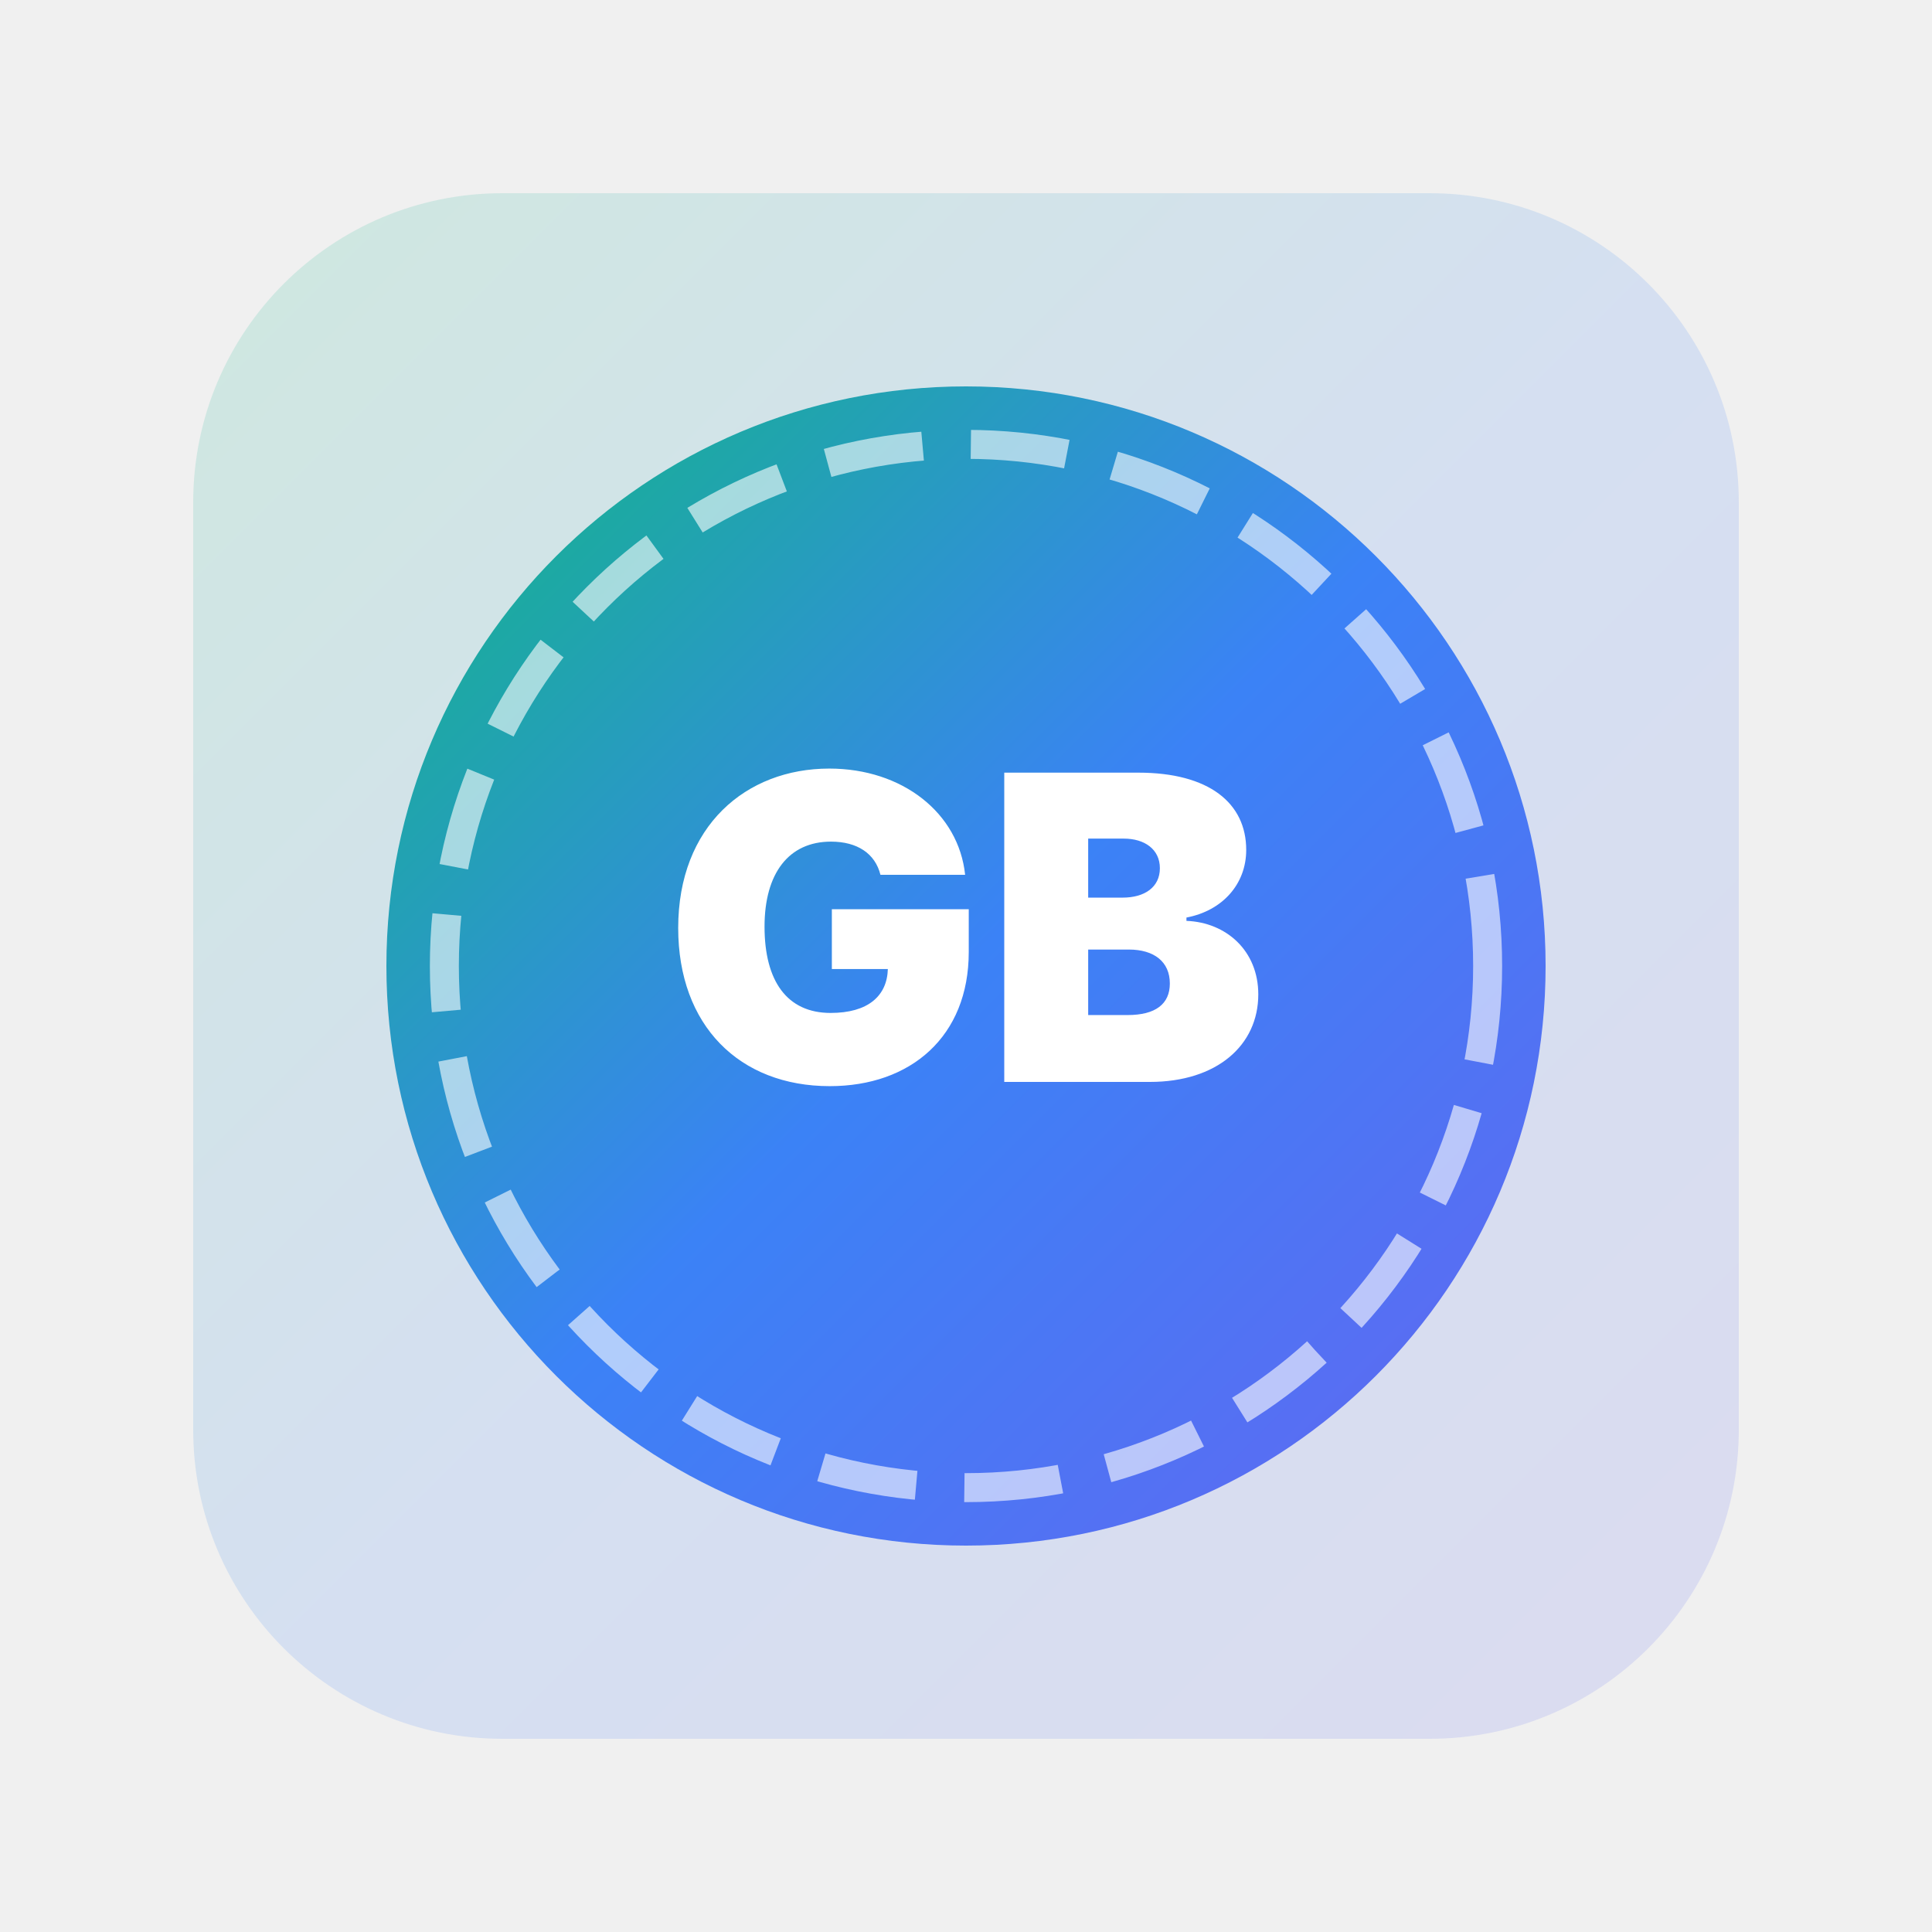
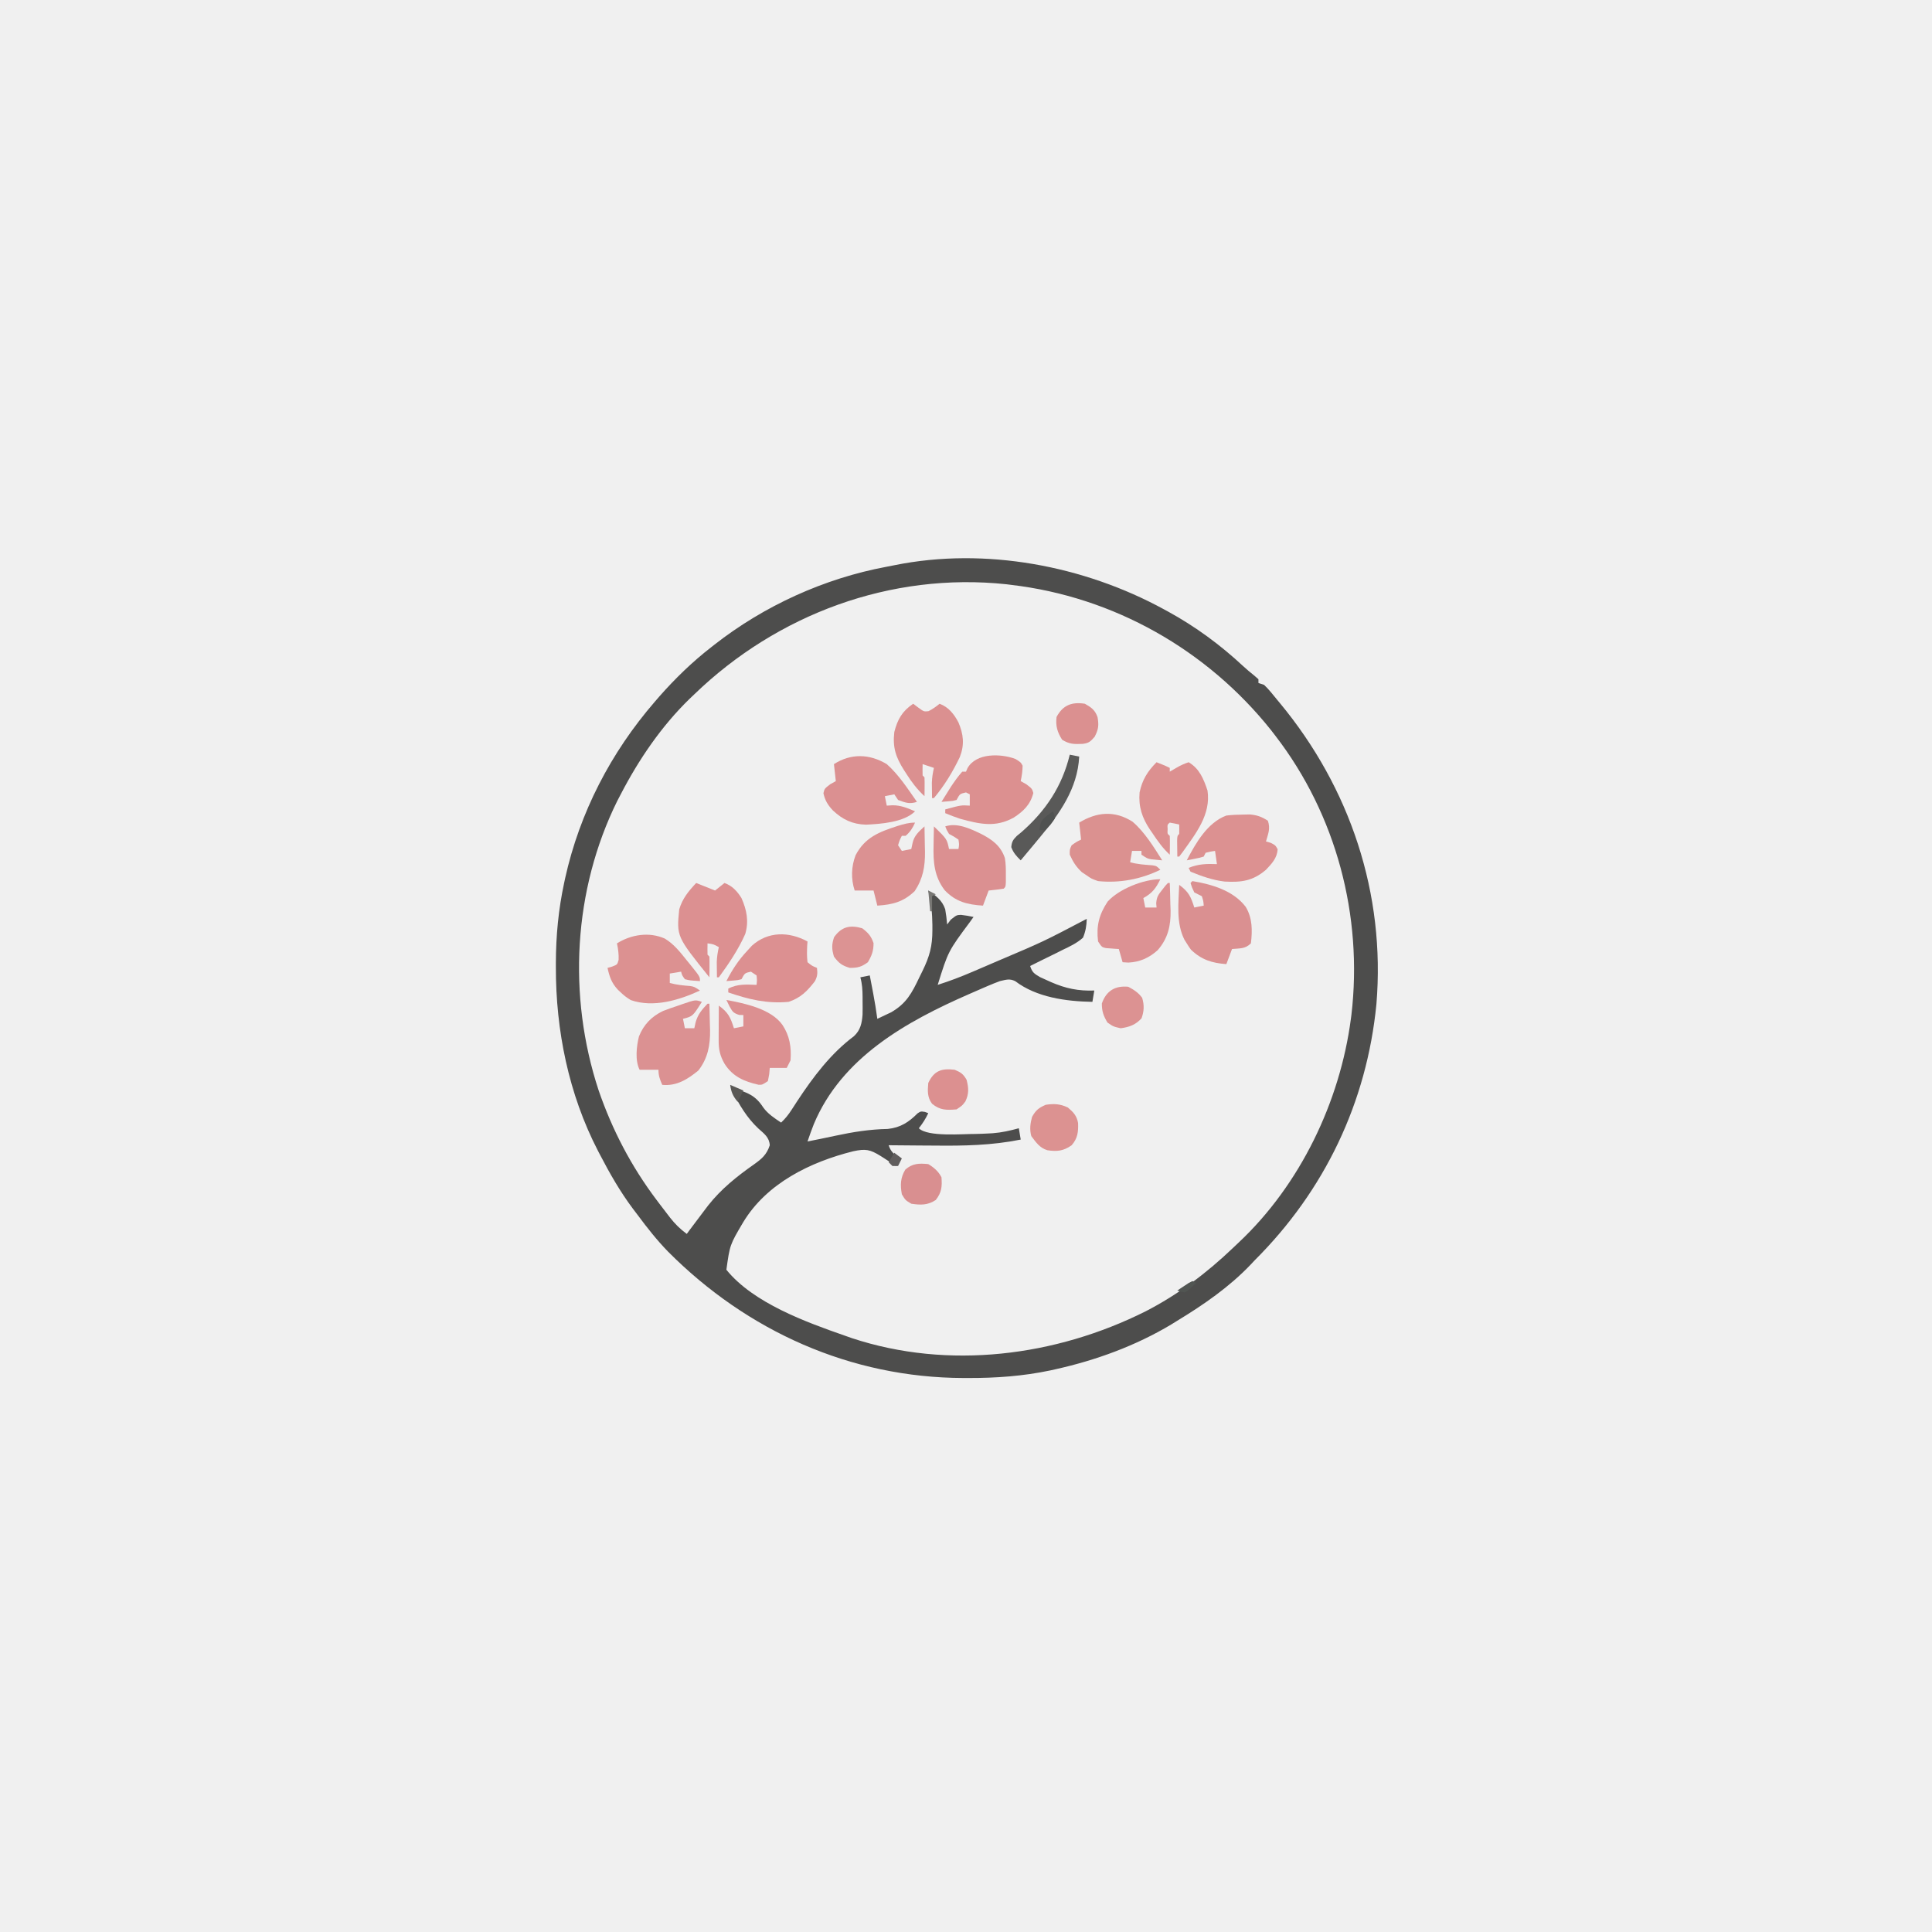
- <svg xmlns="http://www.w3.org/2000/svg" viewBox="0 0 200 200" width="200" height="200">
-   <defs>
-     <linearGradient id="logoGrad" x1="0%" y1="0%" x2="100%" y2="100%">
-       <stop offset="0%" stop-color="#10b981" />
-       <stop offset="50%" stop-color="#3b82f6" />
-       <stop offset="100%" stop-color="#6366f1" />
-     </linearGradient>
-   </defs>
-   <rect x="20" y="20" width="160" height="160" rx="32" fill="url(#logoGrad)" opacity="0.15" />
-   <circle cx="100" cy="100" r="60" fill="url(#logoGrad)" />
-   <text x="100" y="112" font-family="'Inter', sans-serif" font-weight="900" font-size="44" fill="#ffffff" text-anchor="middle">GB</text>
-   <circle cx="100" cy="100" r="54" fill="none" stroke="#ffffff" stroke-width="3" stroke-dasharray="10, 5" opacity="0.6" />
+ <svg xmlns="http://www.w3.org/2000/svg" version="1.1" width="1024" height="1024">
+   <path d="M0 0 C1.02 0.552 1.02 0.552 2.06 1.116 C16.615 9.083 29.833 18.819 41.973 30.129 C43.803 31.818 45.678 33.387 47.625 34.938 C48.801 35.958 48.801 35.958 50 37 C50 37.66 50 38.32 50 39 C50.99 39.33 51.98 39.66 53 40 C55.58 42.429 57.749 45.268 60 48 C60.661 48.794 60.661 48.794 61.335 49.605 C98.585 94.53 117.38 150.754 112.531 209.18 C107.427 261.366 85.035 308.081 48 345 C47.314 345.732 46.628 346.464 45.922 347.219 C34.608 359.103 20.98 368.518 7 377 C5.93 377.664 4.86 378.328 3.758 379.012 C-15.127 390.32 -36.19 397.991 -57.625 402.75 C-58.965 403.048 -58.965 403.048 -60.332 403.353 C-74.812 406.398 -89.06 407.411 -103.812 407.375 C-105.083 407.374 -105.083 407.374 -106.38 407.373 C-166.127 407.198 -220.894 382.601 -262.901 340.404 C-268.803 334.331 -273.964 327.796 -279 321 C-279.85 319.88 -280.7 318.76 -281.551 317.641 C-288.305 308.608 -293.806 298.998 -299 289 C-299.358 288.316 -299.717 287.632 -300.086 286.927 C-315.573 256.979 -322.461 223.122 -322.375 189.562 C-322.375 188.788 -322.375 188.014 -322.374 187.216 C-322.336 172.878 -321.008 159.045 -318 145 C-317.818 144.147 -317.636 143.295 -317.449 142.417 C-309.722 107.636 -293.24 75.873 -270 49 C-269.185 48.055 -268.371 47.11 -267.531 46.137 C-259.072 36.56 -250.1 27.834 -240 20 C-239.468 19.581 -238.937 19.163 -238.389 18.731 C-212.046 -1.899 -180.164 -16.434 -147.256 -22.578 C-145.765 -22.857 -144.277 -23.148 -142.791 -23.453 C-94.917 -33.12 -42.511 -23.239 0 0 Z M-249 45 C-249.798 45.758 -250.596 46.516 -251.418 47.297 C-266.396 61.836 -278.416 79.524 -288 98 C-288.603 99.152 -289.207 100.305 -289.828 101.492 C-313.2 148.762 -316.166 204.906 -299.75 254.812 C-292.49 275.929 -282.425 295.181 -269 313 C-268.526 313.631 -268.051 314.261 -267.562 314.911 C-266.115 316.824 -264.654 318.727 -263.188 320.625 C-262.744 321.205 -262.3 321.785 -261.843 322.383 C-259.195 325.758 -256.454 328.458 -253 331 C-252.466 330.273 -251.933 329.546 -251.383 328.797 C-248.948 325.511 -246.481 322.251 -244 319 C-243.23 317.983 -242.461 316.966 -241.668 315.918 C-234.706 307.108 -226.568 300.628 -217.434 294.191 C-213.296 291.257 -210.64 289.028 -209 284 C-209.286 279.717 -212.015 277.883 -215.062 275.125 C-221.298 269.257 -225.141 262.574 -229 255 C-228.67 254.67 -228.34 254.34 -228 254 C-220.872 255.928 -216.501 257.665 -212.48 263.961 C-209.971 267.417 -206.516 269.644 -203 272 C-200.758 269.888 -199.062 267.744 -197.398 265.156 C-196.913 264.41 -196.428 263.664 -195.927 262.895 C-195.415 262.104 -194.903 261.314 -194.375 260.5 C-186.048 247.866 -176.68 235.387 -164.438 226.25 C-160.948 223.029 -160.189 219.412 -159.828 214.808 C-159.768 212.473 -159.776 210.148 -159.812 207.812 C-159.813 207.019 -159.814 206.226 -159.814 205.408 C-159.842 201.749 -160.006 198.542 -161 195 C-159.35 194.67 -157.7 194.34 -156 194 C-155.519 196.52 -155.04 199.041 -154.562 201.562 C-154.428 202.267 -154.293 202.971 -154.154 203.697 C-153.319 208.12 -152.604 212.539 -152 217 C-150.453 216.282 -148.913 215.55 -147.375 214.812 C-146.516 214.406 -145.658 214 -144.773 213.582 C-136.562 208.898 -133.703 203.353 -129.688 194.938 C-129.151 193.849 -128.614 192.76 -128.061 191.639 C-124.279 183.89 -122.806 178.488 -122.812 169.938 C-122.812 168.668 -122.812 168.668 -122.811 167.374 C-122.863 161.087 -123.461 155.114 -125 149 C-120.963 151.751 -117.615 154.163 -116.023 158.914 C-115.556 161.614 -115.198 164.267 -115 167 C-114.361 166.154 -113.721 165.309 -113.062 164.438 C-110 162 -110 162 -107.664 161.891 C-105.41 162.161 -103.217 162.512 -101 163 C-101.617 163.862 -102.235 164.725 -102.871 165.613 C-114.445 181.183 -114.445 181.183 -120 199 C-113.742 197.017 -107.701 194.714 -101.672 192.121 C-100.808 191.753 -99.945 191.384 -99.055 191.004 C-96.285 189.82 -93.517 188.629 -90.75 187.438 C-89.81 187.034 -88.869 186.63 -87.9 186.214 C-63.983 176.063 -63.983 176.063 -41 164 C-41.109 167.602 -41.589 170.669 -43 174 C-46.224 176.878 -49.861 178.6 -53.75 180.438 C-54.74 180.94 -55.73 181.442 -56.75 181.959 C-59.485 183.339 -62.238 184.675 -65 186 C-66.236 186.613 -67.471 187.228 -68.703 187.848 C-69.84 188.418 -69.84 188.418 -71 189 C-69.956 192.314 -68.903 193.057 -65.84 194.852 C-64.546 195.459 -63.245 196.049 -61.938 196.625 C-61.259 196.931 -60.581 197.236 -59.883 197.551 C-52.172 200.935 -45.419 202.306 -37 202 C-37.33 203.98 -37.66 205.96 -38 208 C-51.896 207.751 -67.56 205.673 -78.895 197.039 C-81.916 195.548 -83.738 196.276 -87 197 C-89.184 197.8 -91.344 198.67 -93.48 199.59 C-94.087 199.85 -94.693 200.11 -95.318 200.378 C-97.278 201.223 -99.233 202.079 -101.188 202.938 C-101.856 203.229 -102.524 203.521 -103.213 203.821 C-136.661 218.434 -170.881 237.457 -185.676 272.848 C-186.848 275.881 -187.965 278.917 -189 282 C-184.062 281.025 -179.129 280.036 -174.211 278.965 C-164.907 276.972 -156.005 275.542 -146.48 275.371 C-139.694 274.648 -135.349 271.794 -130.676 267.109 C-129 266 -129 266 -126.793 266.328 C-126.201 266.55 -125.61 266.772 -125 267 C-126.372 269.954 -127.989 272.44 -130 275 C-125.294 279.706 -106.679 277.969 -100.135 278.024 C-97.71 277.98 -95.297 277.888 -92.875 277.75 C-91.841 277.692 -91.841 277.692 -90.785 277.633 C-86.004 277.274 -81.608 276.252 -77 275 C-76.67 276.98 -76.34 278.96 -76 281 C-91.288 284.086 -106.131 284.362 -121.688 284.188 C-124.058 284.172 -126.428 284.159 -128.799 284.146 C-134.533 284.114 -140.266 284.064 -146 284 C-144.771 287.688 -143.061 288.724 -140 291 C-140.66 292.32 -141.32 293.64 -142 295 C-142.748 294.518 -143.495 294.036 -144.266 293.539 C-145.25 292.907 -146.235 292.276 -147.25 291.625 C-148.225 290.999 -149.199 290.372 -150.203 289.727 C-155.908 286.205 -158.184 285.791 -164.77 287.191 C-187.549 292.893 -210.61 304.119 -223.131 324.875 C-230.161 336.791 -230.161 336.791 -232 350 C-217.693 367.665 -189.763 377.761 -169 385 C-167.262 385.615 -167.262 385.615 -165.488 386.242 C-114.277 403.16 -57.419 395.89 -9.836 372.047 C7.397 363.177 22.5 351.815 36.489 338.443 C37.513 337.466 38.541 336.493 39.573 335.525 C72.078 304.977 93.19 261.064 99 217 C99.093 216.299 99.186 215.597 99.281 214.875 C105.416 162.468 91.248 108.837 59 67 C58.23 66 57.461 64.999 56.668 63.969 C22.691 21.36 -26.717 -6.631 -81 -13 C-81.873 -13.111 -82.745 -13.222 -83.645 -13.336 C-144.894 -19.82 -205.07 2.567 -249 45 Z " fill="#4D4D4C" transform="translate(617,323)" />
+   <path d="M0 0 C5 2 5 2 10 4 C11.65 2.68 13.3 1.36 15 0 C19.125 1.528 21.726 4.335 24 8 C26.784 14.284 27.985 20.332 26 27 C22.423 35.165 17.249 42.822 12 50 C11.67 50 11.34 50 11 50 C10.973 48.271 10.953 46.542 10.938 44.812 C10.926 43.85 10.914 42.887 10.902 41.895 C10.995 39.144 11.379 36.675 12 34 C9.158 32.427 9.158 32.427 6 32 C5.957 34 5.959 36 6 38 C6.33 38.33 6.66 38.66 7 39 C7.072 40.853 7.084 42.708 7.062 44.562 C7.053 45.574 7.044 46.586 7.035 47.629 C7.024 48.411 7.012 49.194 7 50 C-10.409 28.347 -10.409 28.347 -9 14 C-7.29 8.204 -4.063 4.326 0 0 Z " fill="#DC9091" transform="translate(369,468)" />
+   <path d="M0 0 C0.907 0.681 1.815 1.361 2.75 2.062 C5.674 4.2 5.674 4.2 8.125 3.938 C10.303 2.849 12.121 1.544 14 0 C18.772 1.767 21.667 5.487 23.984 9.855 C26.706 16.287 27.281 21.723 24.711 28.297 C20.977 36.106 16.572 43.341 11 50 C10.67 50 10.34 50 10 50 C9.973 48.271 9.953 46.542 9.938 44.812 C9.926 43.85 9.914 42.887 9.902 41.895 C9.995 39.144 10.379 36.675 11 34 C9.02 33.34 7.04 32.68 5 32 C4.957 34 4.959 36 5 38 C5.33 38.33 5.66 38.66 6 39 C6.072 40.686 6.084 42.375 6.062 44.062 C6.053 44.982 6.044 45.901 6.035 46.848 C6.024 47.558 6.012 48.268 6 49 C2.073 45.33 -0.837 41.545 -3.688 37 C-4.077 36.397 -4.467 35.793 -4.869 35.172 C-9.238 28.301 -10.939 23.097 -10 15 C-8.263 8.19 -5.808 3.96 0 0 Z " fill="#DB9090" transform="translate(484,373)" />
+   <path d="M0 0 C4.75 1.875 4.75 1.875 7 3 C7 3.66 7 4.32 7 5 C8.093 4.361 9.186 3.721 10.312 3.062 C12.584 1.734 14.474 0.842 17 0 C22.755 3.394 24.967 8.902 27 15 C28.902 27.69 20.834 37.748 13.855 47.578 C13.243 48.377 12.631 49.177 12 50 C11.67 50 11.34 50 11 50 C10.973 48.188 10.954 46.375 10.938 44.562 C10.926 43.553 10.914 42.544 10.902 41.504 C11 39 11 39 12 38 C12.041 36.334 12.043 34.666 12 33 C10.344 32.618 8.675 32.286 7 32 C5.717 33.06 5.717 33.06 5.875 35.5 C5.717 37.94 5.717 37.94 7 39 C7.072 40.686 7.084 42.375 7.062 44.062 C7.053 44.982 7.044 45.901 7.035 46.848 C7.024 47.558 7.012 48.268 7 49 C3.314 45.614 0.637 41.823 -2.125 37.688 C-2.567 37.049 -3.009 36.41 -3.465 35.752 C-7.631 29.541 -9.653 23.571 -9 16 C-7.583 9.309 -4.792 4.823 0 0 Z " fill="#DC9090" transform="translate(613,404)" />
+   <path d="M0 0 C-4.818 7.667 -4.818 7.667 -10 9 C-9.67 10.65 -9.34 12.3 -9 14 C-7.35 14 -5.7 14 -4 14 C-3.773 12.969 -3.546 11.938 -3.312 10.875 C-2.124 6.645 -0.008 4.162 3 1 C3.33 1 3.66 1 4 1 C4.118 4.625 4.188 8.249 4.25 11.875 C4.3 13.395 4.3 13.395 4.352 14.945 C4.455 23.027 3.179 29.893 -1.859 36.402 C-7.572 41.041 -13.295 44.722 -21 44 C-22.257 41.094 -23 39.204 -23 36 C-26.3 36 -29.6 36 -33 36 C-35.494 31.012 -34.644 23.631 -33.352 18.352 C-30.85 12.087 -26.721 7.789 -20.605 4.848 C-18.009 3.833 -15.4 2.928 -12.75 2.062 C-11.404 1.59 -11.404 1.59 -10.031 1.107 C-3.411 -1.137 -3.411 -1.137 0 0 Z " fill="#DB9192" transform="translate(372,531)" />
+   <path d="M0 0 C4.826 2.879 8.215 7.227 11.688 11.562 C12.707 12.808 12.707 12.808 13.746 14.078 C18.688 20.242 18.688 20.242 18.688 22.562 C13.226 22.21 13.226 22.21 10.688 21.562 C9.188 19.5 9.188 19.5 8.688 17.562 C5.718 18.058 5.718 18.058 2.688 18.562 C2.688 20.212 2.688 21.863 2.688 23.562 C6.307 24.56 9.834 24.888 13.566 25.184 C15.688 25.562 15.688 25.562 18.688 27.562 C7.764 32.66 -6.016 36.8 -17.938 32.648 C-19.987 31.445 -21.603 30.208 -23.312 28.562 C-23.811 28.093 -24.31 27.624 -24.824 27.141 C-28.171 23.573 -29.291 20.204 -30.312 15.562 C-29.508 15.336 -28.704 15.109 -27.875 14.875 C-25.128 13.826 -25.128 13.826 -24.438 11.312 C-24.298 8.251 -24.686 5.557 -25.312 2.562 C-17.826 -2.091 -8.384 -3.674 0 0 Z " fill="#DC9191" transform="translate(352.3125,497.4375)" />
+   <path d="M0 0 C6.376 5.639 11.133 13.075 16 20 C12.005 21.332 9.901 20.419 6 19 C5.34 18.01 4.68 17.02 4 16 C2.35 16.33 0.7 16.66 -1 17 C-0.505 19.475 -0.505 19.475 0 22 C0.99 21.938 1.98 21.876 3 21.812 C7.469 21.785 10.913 23.279 15 25 C9.132 30.868 -3.054 31.706 -11.027 32.094 C-18.185 31.868 -23.372 29.416 -28.559 24.543 C-31.229 21.684 -32.723 19.26 -33.562 15.438 C-33 13 -33 13 -30 10.688 C-29.01 10.131 -28.02 9.574 -27 9 C-27.33 6.03 -27.66 3.06 -28 0 C-18.998 -5.751 -9.196 -5.515 0 0 Z " fill="#DB9091" transform="translate(470,405)" />
+   <path d="M0 0 C-0.087 1.139 -0.087 1.139 -0.176 2.301 C-0.311 5.27 -0.373 8.049 0 11 C2.391 12.935 2.391 12.935 5 14 C5.396 16.865 5.249 18.526 3.898 21.098 C-0.124 26.285 -3.633 29.878 -10 32 C-21.559 33.062 -31.131 30.725 -42 27 C-42 26.34 -42 25.68 -42 25 C-37.139 22.408 -32.347 22.813 -27 23 C-26.75 20.584 -26.75 20.584 -27 18 C-27.99 17.34 -28.98 16.68 -30 16 C-33.278 16.752 -33.278 16.752 -35 20 C-36.945 20.512 -36.945 20.512 -39.125 20.688 C-40.404 20.791 -41.682 20.894 -43 21 C-39.93 15.009 -36.612 9.906 -32 5 C-31.175 4.093 -30.35 3.185 -29.5 2.25 C-20.954 -5.442 -9.8 -5.339 0 0 Z " fill="#DC9091" transform="translate(428,499)" />
+   <path d="M0 0 C10.279 1.685 21.717 5.04 28.242 13.637 C31.849 19.569 31.823 26.243 31 33 C27.994 36.006 25.176 35.596 21 36 C20.01 38.64 19.02 41.28 18 44 C10.396 43.457 4.843 41.713 -0.75 36.375 C-1.902 34.777 -1.902 34.777 -3 33 C-3.393 32.383 -3.786 31.765 -4.191 31.129 C-8.723 22.27 -7.347 11.664 -7 2 C-1.979 5.649 -0.829 8.224 1 14 C2.65 13.67 4.3 13.34 6 13 C5.812 10.555 5.812 10.555 5 8 C3.675 7.316 2.341 6.65 1 6 C-0.25 3.375 -0.25 3.375 -1 1 C-0.67 0.67 -0.34 0.34 0 0 Z " fill="#DA9091" transform="translate(632,467)" />
+   <path d="M0 0 C9.744 1.817 23.589 4.658 29.688 13.188 C33.548 18.954 34.529 25.122 34 32 C33.34 33.32 32.68 34.64 32 36 C29.03 36 26.06 36 23 36 C22.897 37.114 22.794 38.227 22.688 39.375 C22.461 40.571 22.234 41.767 22 43 C19 45 19 45 17.02 44.934 C9.399 43.221 3.39 40.62 -0.938 33.875 C-3.36 29.654 -4.123 26.319 -4.098 21.457 C-4.094 20.384 -4.091 19.311 -4.088 18.205 C-4.08 17.086 -4.071 15.966 -4.062 14.812 C-4.058 13.681 -4.053 12.55 -4.049 11.385 C-4.037 8.59 -4.021 5.795 -4 3 C1.021 6.649 2.171 9.224 4 15 C5.65 14.67 7.3 14.34 9 14 C9 12.02 9 10.04 9 8 C8.258 7.979 7.515 7.959 6.75 7.938 C3.572 6.854 3.272 6.255 1.688 3.438 C1.131 2.303 0.574 1.169 0 0 Z " fill="#DC9091" transform="translate(385,530)" />
+   <path d="M0 0 C6.459 5.573 11.129 13.312 15.68 20.449 C14.422 20.325 13.163 20.202 11.867 20.074 C11.159 20.005 10.452 19.935 9.723 19.863 C7.68 19.449 7.68 19.449 4.68 17.449 C4.68 16.789 4.68 16.129 4.68 15.449 C3.03 15.449 1.38 15.449 -0.32 15.449 C-0.65 17.429 -0.98 19.409 -1.32 21.449 C2.577 22.546 6.412 22.79 10.438 23.07 C12.68 23.449 12.68 23.449 14.68 25.449 C4.414 30.463 -6.936 32.618 -18.32 31.449 C-21.82 30.199 -21.82 30.199 -24.32 28.449 C-25.187 27.872 -26.053 27.294 -26.945 26.699 C-30.034 23.773 -31.546 21.339 -33.32 17.449 C-33.383 14.699 -33.383 14.699 -32.32 12.449 C-29.758 10.637 -29.758 10.637 -27.32 9.449 C-27.65 6.479 -27.98 3.509 -28.32 0.449 C-19.132 -5.136 -9.606 -6.182 0 0 Z " fill="#DB9190" transform="translate(600.3203,435.5508)" />
+   <path d="M0 0 C5.912 3.034 10.454 6.278 12.668 12.832 C13.208 15.826 13.202 18.71 13.195 21.75 C13.199 23.488 13.199 23.488 13.203 25.262 C13.07 28.062 13.07 28.062 12.07 29.062 C9.416 29.517 6.748 29.765 4.07 30.062 C3.08 32.703 2.09 35.343 1.07 38.062 C-7.141 37.549 -13.452 36.021 -19.242 29.875 C-24.785 22.598 -25.358 14.888 -25.117 6 C-25.104 5.039 -25.09 4.078 -25.076 3.088 C-25.041 0.745 -24.992 -1.596 -24.93 -3.938 C-18.021 2.79 -18.021 2.79 -16.93 8.062 C-15.28 8.062 -13.63 8.062 -11.93 8.062 C-11.512 5.689 -11.512 5.689 -11.93 3.062 C-14.306 1.453 -14.306 1.453 -16.93 0.062 C-18.242 -2.125 -18.242 -2.125 -18.93 -3.938 C-12.618 -6.042 -5.77 -2.734 0 0 Z " fill="#DB9091" transform="translate(519.9297,441.9375)" />
+   <path d="M0 0 C-2.31 4.784 -4.297 7.401 -9 10 C-8.67 11.65 -8.34 13.3 -8 15 C-6.02 15 -4.04 15 -2 15 C-2.061 14.264 -2.121 13.528 -2.184 12.77 C-1.965 9.468 -1.107 8.243 0.938 5.688 C1.755 4.641 1.755 4.641 2.59 3.574 C3.055 3.055 3.521 2.535 4 2 C4.33 2 4.66 2 5 2 C5.147 5.791 5.235 9.582 5.312 13.375 C5.354 14.436 5.396 15.497 5.439 16.59 C5.564 24.709 4.047 31.361 -1.408 37.615 C-5.94 41.702 -10.878 43.899 -16.938 44.188 C-17.948 44.126 -18.959 44.064 -20 44 C-20.99 40.535 -20.99 40.535 -22 37 C-22.626 36.963 -23.253 36.925 -23.898 36.887 C-24.716 36.821 -25.533 36.755 -26.375 36.688 C-27.593 36.6 -27.593 36.6 -28.836 36.512 C-31 36 -31 36 -33 33 C-34.009 24.77 -32.503 18.793 -27.938 11.875 C-21.943 5.187 -8.841 0 0 0 Z " fill="#DC9193" transform="translate(615,466)" />
+   <path d="M0 0 C-1.285 2.867 -2.571 4.976 -5 7 C-5.66 7 -6.32 7 -7 7 C-8.198 9.329 -8.198 9.329 -9 12 C-8.01 13.485 -8.01 13.485 -7 15 C-5.35 14.67 -3.7 14.34 -2 14 C-1.773 12.948 -1.546 11.896 -1.312 10.812 C-0.447 6.798 2.067 4.743 5 2 C5.088 5.479 5.141 8.958 5.188 12.438 C5.213 13.411 5.238 14.385 5.264 15.389 C5.343 23.313 4.218 29.642 -0.188 36.312 C-6.159 42.018 -11.885 43.493 -20 44 C-20.66 41.36 -21.32 38.72 -22 36 C-25.3 36 -28.6 36 -32 36 C-34.028 29.917 -33.833 23.231 -31.5 17.25 C-26.538 7.781 -18.962 4.917 -9.259 1.777 C-6.015 0.779 -3.418 0 0 0 Z " fill="#DB9192" transform="translate(485,436)" />
+   <path d="M0 0 C2.812 1.75 2.812 1.75 3.812 3.562 C3.812 6.377 3.376 8.997 2.812 11.75 C3.803 12.307 4.793 12.864 5.812 13.438 C8.812 15.75 8.812 15.75 9.5 18.062 C7.916 24.253 4.255 27.752 -0.938 31.125 C-10.637 36.445 -18.789 34.566 -29.188 31.75 C-31.928 30.858 -34.529 29.867 -37.188 28.75 C-37.188 28.09 -37.188 27.43 -37.188 26.75 C-28.759 24.464 -28.759 24.464 -24.188 24.75 C-24.188 22.77 -24.188 20.79 -24.188 18.75 C-24.848 18.42 -25.508 18.09 -26.188 17.75 C-29.465 18.502 -29.465 18.502 -31.188 21.75 C-33.133 22.262 -33.133 22.262 -35.312 22.438 C-36.591 22.541 -37.87 22.644 -39.188 22.75 C-38.108 21.018 -37.024 19.29 -35.938 17.562 C-35.334 16.6 -34.731 15.637 -34.109 14.645 C-32.263 11.863 -30.4 9.251 -28.188 6.75 C-27.527 6.75 -26.867 6.75 -26.188 6.75 C-25.927 6.136 -25.667 5.523 -25.398 4.891 C-20.76 -3.309 -7.751 -2.887 0 0 Z " fill="#DC9090" transform="translate(538.1875,402.25)" />
+   <path d="M0 0 C1.194 -0.026 2.387 -0.052 3.617 -0.078 C7.485 0.284 9.862 1.165 13.125 3.25 C14.542 7.501 13.318 9.969 12.125 14.25 C12.929 14.477 13.734 14.704 14.562 14.938 C17.125 16.25 17.125 16.25 18.312 18.375 C18.007 23.054 15.267 25.919 12.125 29.25 C5.233 35.155 -0.899 36.009 -9.796 35.494 C-16 34.766 -22.128 32.636 -27.875 30.25 C-28.205 29.59 -28.535 28.93 -28.875 28.25 C-23.746 26.146 -19.314 26.032 -13.875 26.25 C-14.205 23.94 -14.535 21.63 -14.875 19.25 C-17.348 19.594 -17.348 19.594 -19.875 20.25 C-20.205 20.91 -20.535 21.57 -20.875 22.25 C-22.941 22.883 -22.941 22.883 -25.438 23.375 C-26.264 23.543 -27.09 23.71 -27.941 23.883 C-28.579 24.004 -29.218 24.125 -29.875 24.25 C-25.102 15.12 -18.995 4.315 -8.93 0.516 C-5.944 0.13 -3.01 0.039 0 0 Z " fill="#DC9191" transform="translate(658.875,431.75)" />
+   <path d="M0 0 C2.953 2.523 4.694 4.328 5.406 8.219 C5.592 12.872 5.177 16.399 2 20 C-2.322 23.087 -5.787 23.425 -10.883 22.645 C-14.986 21.395 -16.893 18.459 -19.375 15.188 C-20.376 11.683 -19.934 8.455 -19 5 C-16.961 1.392 -15.546 0.241 -11.75 -1.438 C-7.278 -2.108 -4.101 -1.93 0 0 Z " fill="#DC9291" transform="translate(566,587)" />
+   <path d="M0 0 C2.475 0.495 2.475 0.495 5 1 C4.134 18.038 -5.425 31.321 -16 44 C-16.91 45.098 -17.82 46.195 -18.73 47.293 C-21.146 50.202 -23.571 53.103 -26 56 C-28.275 53.794 -29.902 52.019 -31 49 C-30.733 46.147 -30.114 45.114 -28.066 43.062 C-27.24 42.382 -26.414 41.701 -25.562 41 C-12.7 29.736 -4.038 16.691 0 0 Z " fill="#595958" transform="translate(567,400)" />
+   <path d="M0 0 C3.412 1.923 5.43 3.341 6.73 7.125 C7.468 11.449 7.245 13.527 5.188 17.5 C2.917 20.095 2.139 20.859 -1.207 21.273 C-5.649 21.447 -8.231 21.486 -12.062 19.062 C-14.585 15.076 -15.589 11.722 -15 7 C-11.663 0.706 -6.866 -1.083 0 0 Z " fill="#DB9090" transform="translate(575,373)" />
+   <path d="M0 0 C2.976 1.776 5.428 3.855 7 7 C7.377 11.997 7.093 14.991 4 19 C-0.259 21.84 -4.004 21.74 -9 21 C-12.125 19.125 -12.125 19.125 -14 16 C-14.901 11.051 -14.769 7.299 -12.188 2.938 C-8.417 -0.402 -4.883 -0.497 0 0 Z " fill="#D98F90" transform="translate(492,617)" />
+   <path d="M0 0 C3.065 1.65 5.308 3.056 7.375 5.875 C8.525 9.785 8.403 12.845 7.062 16.688 C3.969 20.156 0.569 21.378 -4 22 C-7.875 21.125 -7.875 21.125 -11 19 C-13.156 15.429 -14 13.043 -14 8.875 C-11.637 2.082 -6.876 -0.661 0 0 Z " fill="#DC9292" transform="translate(598,523)" />
+   <path d="M0 0 C3.253 1.344 4.578 2.256 6.312 5.312 C7.417 9.629 7.633 12.673 5.688 16.75 C4 19 4 19 1 21 C-4.299 21.427 -7.734 21.513 -12 18 C-14.566 14.578 -14.364 11.154 -14 7 C-10.964 0.495 -6.923 -0.865 0 0 Z " fill="#DC9090" transform="translate(506,567)" />
+   <path d="M0 0 C3.179 2.419 4.687 4.099 6 7.875 C6 12.004 5.083 14.439 3 18 C-0.407 20.478 -2.351 21 -6.562 21 C-10.763 19.778 -12.405 18.51 -15 15 C-16.176 10.958 -16.246 8.754 -14.938 4.75 C-10.983 -0.862 -6.469 -1.882 0 0 Z " fill="#DC9393" transform="translate(457,492)" />
+   <path d="M0 0 C0.812 1.625 0.812 1.625 1 4 C-1.25 7.25 -1.25 7.25 -4 10 C-4.99 10 -5.98 10 -7 10 C-6.845 7.291 -6.518 5.534 -4.598 3.555 C-3.102 2.323 -1.554 1.157 0 0 Z " fill="#505251" transform="translate(558,430)" />
+   <path d="M0 0 C3.465 1.485 3.465 1.485 7 3 C6.01 4.98 5.02 6.96 4 9 C1.497 6.062 0.531 3.821 0 0 Z " fill="#5A5956" transform="translate(387,575)" />
+   <path d="M0 0 C1.32 0.99 2.64 1.98 4 3 C3.34 4.32 2.68 5.64 2 7 C1.01 7 0.02 7 -1 7 C-1.66 6.34 -2.32 5.68 -3 5 C-2.01 3.35 -1.02 1.7 0 0 Z " fill="#605D5D" transform="translate(474,611)" />
+   <path d="M0 0 C0.66 0.33 1.32 0.66 2 1 C-2.297 5.004 -2.297 5.004 -4 6 C-6.203 5.652 -6.203 5.652 -8 5 C-6.715 4.136 -5.422 3.284 -4.125 2.438 C-3.046 1.724 -3.046 1.724 -1.945 0.996 C-1.303 0.667 -0.661 0.339 0 0 Z " fill="#515552" transform="translate(632,679)" />
+   <path d="M0 0 C1.98 0.99 1.98 0.99 4 2 C3.01 2.495 3.01 2.495 2 3 C2 5.64 2 8.28 2 11 C1.67 11 1.34 11 1 11 C0.67 7.37 0.34 3.74 0 0 Z " fill="#787774" transform="translate(492,472)" />
+   <path d="" fill="#DE9496" transform="translate(0,0)" />
+   <path d="" fill="#E09997" transform="translate(0,0)" />
+   <path d="" fill="#E09997" transform="translate(0,0)" />
+   <path d="" fill="#E69799" transform="translate(0,0)" />
+   <path d="" fill="#DD8E92" transform="translate(0,0)" />
</svg>
